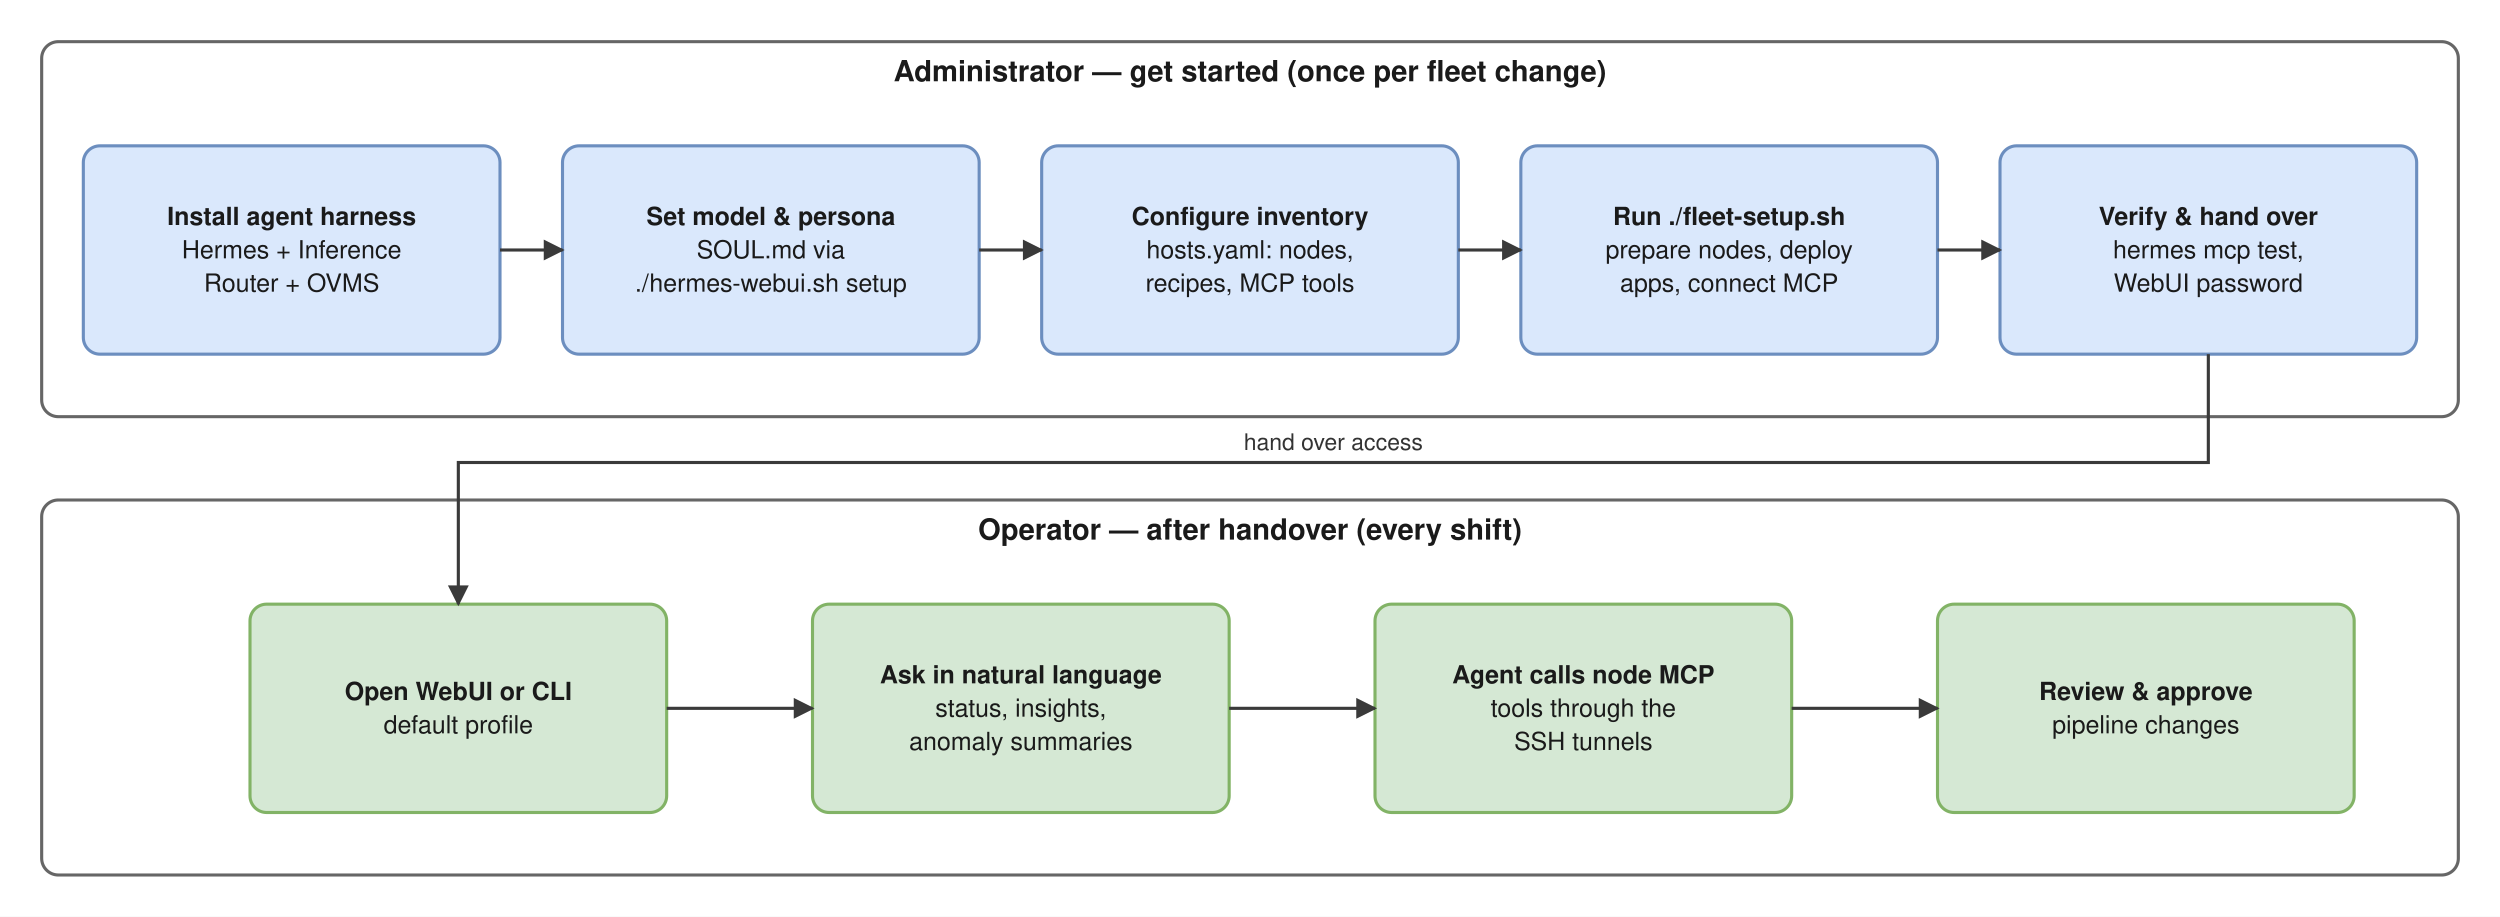
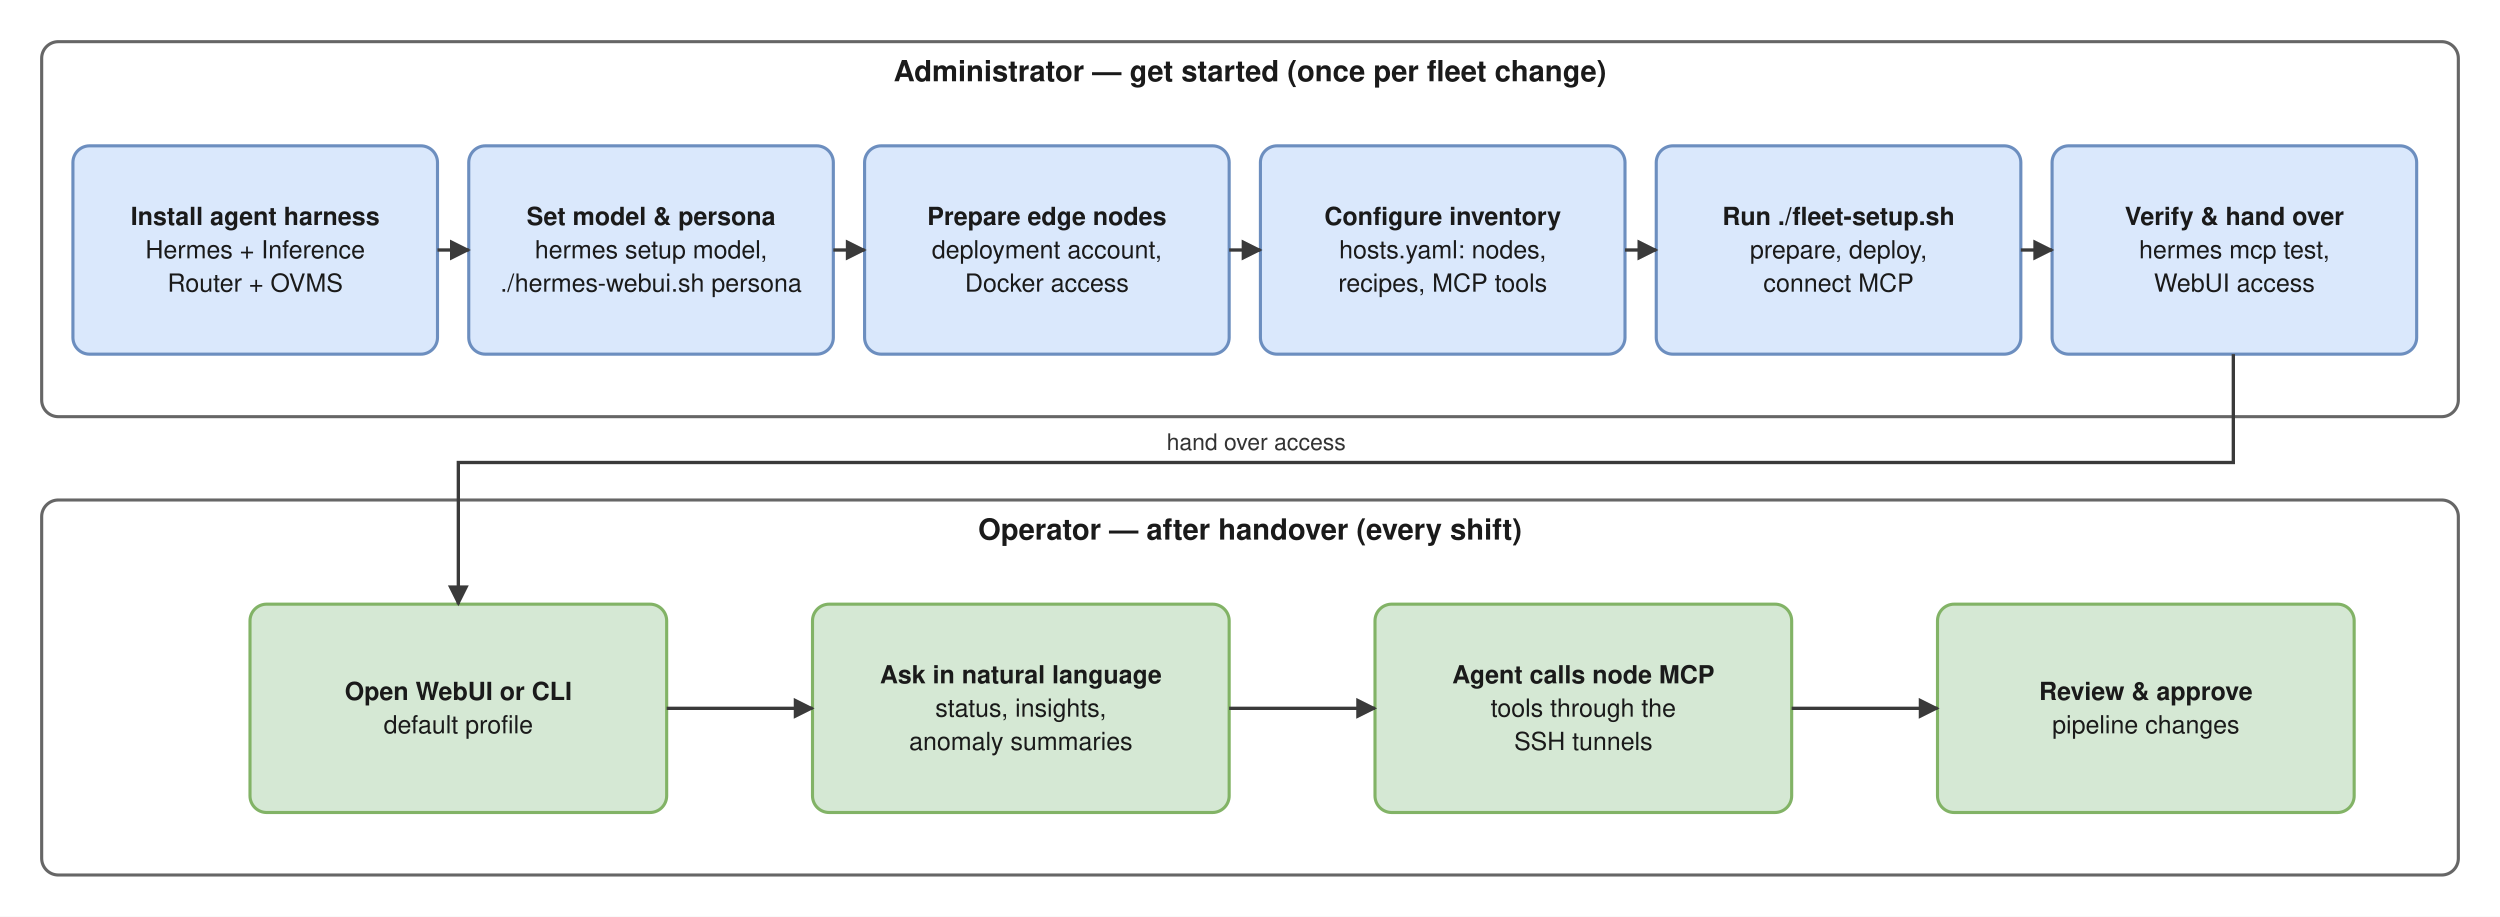
- <svg xmlns="http://www.w3.org/2000/svg" version="1.1" width="1200px" height="440px" viewBox="0 0 1200 440" content="&lt;mxfile host=&quot;app.diagrams.net&quot; agent=&quot;manufacturing-ai-suite&quot; version=&quot;24.7.7&quot;&gt;&lt;diagram id=&quot;fdi-flows&quot; name=&quot;Page-1&quot;&gt;&lt;mxGraphModel dx=&quot;1200&quot; dy=&quot;440&quot; grid=&quot;0&quot; gridSize=&quot;10&quot; guides=&quot;1&quot; tooltips=&quot;1&quot; connect=&quot;1&quot; arrows=&quot;1&quot; fold=&quot;1&quot; page=&quot;1&quot; pageScale=&quot;1&quot; pageWidth=&quot;1200&quot; pageHeight=&quot;440&quot; math=&quot;0&quot; shadow=&quot;0&quot;&gt;&lt;root&gt;&lt;mxCell id=&quot;0&quot;/&gt;&lt;mxCell id=&quot;1&quot; parent=&quot;0&quot;/&gt;&lt;mxCell id=&quot;c2&quot; value=&quot;Administrator — get started (once per fleet change)&quot; style=&quot;rounded=1;whiteSpace=wrap;html=1;fillColor=none;strokeColor=#666666;verticalAlign=top;fontStyle=1;fontSize=14;&quot; vertex=&quot;1&quot; parent=&quot;1&quot;&gt;&lt;mxGeometry x=&quot;20&quot; y=&quot;20&quot; width=&quot;1160&quot; height=&quot;180&quot; as=&quot;geometry&quot;/&gt;&lt;/mxCell&gt;&lt;mxCell id=&quot;c3&quot; value=&quot;Operator — after handover (every shift)&quot; style=&quot;rounded=1;whiteSpace=wrap;html=1;fillColor=none;strokeColor=#666666;verticalAlign=top;fontStyle=1;fontSize=14;&quot; vertex=&quot;1&quot; parent=&quot;1&quot;&gt;&lt;mxGeometry x=&quot;20&quot; y=&quot;240&quot; width=&quot;1160&quot; height=&quot;180&quot; as=&quot;geometry&quot;/&gt;&lt;/mxCell&gt;&lt;mxCell id=&quot;c4&quot; value=&quot;Install agent harness&amp;lt;br&amp;gt;Hermes + Inference&amp;lt;br&amp;gt;Router + OVMS&quot; style=&quot;rounded=1;whiteSpace=wrap;html=1;fillColor=#dae8fc;strokeColor=#6c8ebf;fontStyle=1;fontSize=12;&quot; vertex=&quot;1&quot; parent=&quot;1&quot;&gt;&lt;mxGeometry x=&quot;40&quot; y=&quot;70&quot; width=&quot;200&quot; height=&quot;100&quot; as=&quot;geometry&quot;/&gt;&lt;/mxCell&gt;&lt;mxCell id=&quot;c5&quot; value=&quot;Set model &amp;amp; persona&amp;lt;br&amp;gt;SOUL.md via&amp;lt;br&amp;gt;./hermes-webui.sh setup&quot; style=&quot;rounded=1;whiteSpace=wrap;html=1;fillColor=#dae8fc;strokeColor=#6c8ebf;fontStyle=1;fontSize=12;&quot; vertex=&quot;1&quot; parent=&quot;1&quot;&gt;&lt;mxGeometry x=&quot;270&quot; y=&quot;70&quot; width=&quot;200&quot; height=&quot;100&quot; as=&quot;geometry&quot;/&gt;&lt;/mxCell&gt;&lt;mxCell id=&quot;c6&quot; value=&quot;Configure inventory&amp;lt;br&amp;gt;hosts.yaml: nodes,&amp;lt;br&amp;gt;recipes, MCP tools&quot; style=&quot;rounded=1;whiteSpace=wrap;html=1;fillColor=#dae8fc;strokeColor=#6c8ebf;fontStyle=1;fontSize=12;&quot; vertex=&quot;1&quot; parent=&quot;1&quot;&gt;&lt;mxGeometry x=&quot;500&quot; y=&quot;70&quot; width=&quot;200&quot; height=&quot;100&quot; as=&quot;geometry&quot;/&gt;&lt;/mxCell&gt;&lt;mxCell id=&quot;c7&quot; value=&quot;Run ./fleet-setup.sh&amp;lt;br&amp;gt;prepare nodes, deploy&amp;lt;br&amp;gt;apps, connect MCP&quot; style=&quot;rounded=1;whiteSpace=wrap;html=1;fillColor=#dae8fc;strokeColor=#6c8ebf;fontStyle=1;fontSize=12;&quot; vertex=&quot;1&quot; parent=&quot;1&quot;&gt;&lt;mxGeometry x=&quot;730&quot; y=&quot;70&quot; width=&quot;200&quot; height=&quot;100&quot; as=&quot;geometry&quot;/&gt;&lt;/mxCell&gt;&lt;mxCell id=&quot;c8&quot; value=&quot;Verify &amp;amp; hand over&amp;lt;br&amp;gt;hermes mcp test,&amp;lt;br&amp;gt;WebUI password&quot; style=&quot;rounded=1;whiteSpace=wrap;html=1;fillColor=#dae8fc;strokeColor=#6c8ebf;fontStyle=1;fontSize=12;&quot; vertex=&quot;1&quot; parent=&quot;1&quot;&gt;&lt;mxGeometry x=&quot;960&quot; y=&quot;70&quot; width=&quot;200&quot; height=&quot;100&quot; as=&quot;geometry&quot;/&gt;&lt;/mxCell&gt;&lt;mxCell id=&quot;c9&quot; value=&quot;&quot; style=&quot;html=1;rounded=0;endArrow=block;endFill=1;fontSize=11;&quot; edge=&quot;1&quot; parent=&quot;1&quot;&gt;&lt;mxGeometry relative=&quot;1&quot; as=&quot;geometry&quot;&gt;&lt;mxPoint x=&quot;240&quot; y=&quot;120&quot; as=&quot;sourcePoint&quot;/&gt;&lt;mxPoint x=&quot;270&quot; y=&quot;120&quot; as=&quot;targetPoint&quot;/&gt;&lt;/mxGeometry&gt;&lt;/mxCell&gt;&lt;mxCell id=&quot;c10&quot; value=&quot;&quot; style=&quot;html=1;rounded=0;endArrow=block;endFill=1;fontSize=11;&quot; edge=&quot;1&quot; parent=&quot;1&quot;&gt;&lt;mxGeometry relative=&quot;1&quot; as=&quot;geometry&quot;&gt;&lt;mxPoint x=&quot;470&quot; y=&quot;120&quot; as=&quot;sourcePoint&quot;/&gt;&lt;mxPoint x=&quot;500&quot; y=&quot;120&quot; as=&quot;targetPoint&quot;/&gt;&lt;/mxGeometry&gt;&lt;/mxCell&gt;&lt;mxCell id=&quot;c11&quot; value=&quot;&quot; style=&quot;html=1;rounded=0;endArrow=block;endFill=1;fontSize=11;&quot; edge=&quot;1&quot; parent=&quot;1&quot;&gt;&lt;mxGeometry relative=&quot;1&quot; as=&quot;geometry&quot;&gt;&lt;mxPoint x=&quot;700&quot; y=&quot;120&quot; as=&quot;sourcePoint&quot;/&gt;&lt;mxPoint x=&quot;730&quot; y=&quot;120&quot; as=&quot;targetPoint&quot;/&gt;&lt;/mxGeometry&gt;&lt;/mxCell&gt;&lt;mxCell id=&quot;c12&quot; value=&quot;&quot; style=&quot;html=1;rounded=0;endArrow=block;endFill=1;fontSize=11;&quot; edge=&quot;1&quot; parent=&quot;1&quot;&gt;&lt;mxGeometry relative=&quot;1&quot; as=&quot;geometry&quot;&gt;&lt;mxPoint x=&quot;930&quot; y=&quot;120&quot; as=&quot;sourcePoint&quot;/&gt;&lt;mxPoint x=&quot;960&quot; y=&quot;120&quot; as=&quot;targetPoint&quot;/&gt;&lt;/mxGeometry&gt;&lt;/mxCell&gt;&lt;mxCell id=&quot;c13&quot; value=&quot;Open WebUI or CLI&amp;lt;br&amp;gt;default profile&quot; style=&quot;rounded=1;whiteSpace=wrap;html=1;fillColor=#d5e8d4;strokeColor=#82b366;fontStyle=1;fontSize=12;&quot; vertex=&quot;1&quot; parent=&quot;1&quot;&gt;&lt;mxGeometry x=&quot;120&quot; y=&quot;290&quot; width=&quot;200&quot; height=&quot;100&quot; as=&quot;geometry&quot;/&gt;&lt;/mxCell&gt;&lt;mxCell id=&quot;c14&quot; value=&quot;Ask in natural language&amp;lt;br&amp;gt;status, insights,&amp;lt;br&amp;gt;anomaly summaries&quot; style=&quot;rounded=1;whiteSpace=wrap;html=1;fillColor=#d5e8d4;strokeColor=#82b366;fontStyle=1;fontSize=12;&quot; vertex=&quot;1&quot; parent=&quot;1&quot;&gt;&lt;mxGeometry x=&quot;390&quot; y=&quot;290&quot; width=&quot;200&quot; height=&quot;100&quot; as=&quot;geometry&quot;/&gt;&lt;/mxCell&gt;&lt;mxCell id=&quot;c15&quot; value=&quot;Agent calls node MCP&amp;lt;br&amp;gt;tools through the&amp;lt;br&amp;gt;SSH tunnels&quot; style=&quot;rounded=1;whiteSpace=wrap;html=1;fillColor=#d5e8d4;strokeColor=#82b366;fontStyle=1;fontSize=12;&quot; vertex=&quot;1&quot; parent=&quot;1&quot;&gt;&lt;mxGeometry x=&quot;660&quot; y=&quot;290&quot; width=&quot;200&quot; height=&quot;100&quot; as=&quot;geometry&quot;/&gt;&lt;/mxCell&gt;&lt;mxCell id=&quot;c16&quot; value=&quot;Review &amp;amp; approve&amp;lt;br&amp;gt;pipeline changes&quot; style=&quot;rounded=1;whiteSpace=wrap;html=1;fillColor=#d5e8d4;strokeColor=#82b366;fontStyle=1;fontSize=12;&quot; vertex=&quot;1&quot; parent=&quot;1&quot;&gt;&lt;mxGeometry x=&quot;930&quot; y=&quot;290&quot; width=&quot;200&quot; height=&quot;100&quot; as=&quot;geometry&quot;/&gt;&lt;/mxCell&gt;&lt;mxCell id=&quot;c17&quot; value=&quot;&quot; style=&quot;html=1;rounded=0;endArrow=block;endFill=1;fontSize=11;&quot; edge=&quot;1&quot; parent=&quot;1&quot;&gt;&lt;mxGeometry relative=&quot;1&quot; as=&quot;geometry&quot;&gt;&lt;mxPoint x=&quot;320&quot; y=&quot;340&quot; as=&quot;sourcePoint&quot;/&gt;&lt;mxPoint x=&quot;390&quot; y=&quot;340&quot; as=&quot;targetPoint&quot;/&gt;&lt;/mxGeometry&gt;&lt;/mxCell&gt;&lt;mxCell id=&quot;c18&quot; value=&quot;&quot; style=&quot;html=1;rounded=0;endArrow=block;endFill=1;fontSize=11;&quot; edge=&quot;1&quot; parent=&quot;1&quot;&gt;&lt;mxGeometry relative=&quot;1&quot; as=&quot;geometry&quot;&gt;&lt;mxPoint x=&quot;590&quot; y=&quot;340&quot; as=&quot;sourcePoint&quot;/&gt;&lt;mxPoint x=&quot;660&quot; y=&quot;340&quot; as=&quot;targetPoint&quot;/&gt;&lt;/mxGeometry&gt;&lt;/mxCell&gt;&lt;mxCell id=&quot;c19&quot; value=&quot;&quot; style=&quot;html=1;rounded=0;endArrow=block;endFill=1;fontSize=11;&quot; edge=&quot;1&quot; parent=&quot;1&quot;&gt;&lt;mxGeometry relative=&quot;1&quot; as=&quot;geometry&quot;&gt;&lt;mxPoint x=&quot;860&quot; y=&quot;340&quot; as=&quot;sourcePoint&quot;/&gt;&lt;mxPoint x=&quot;930&quot; y=&quot;340&quot; as=&quot;targetPoint&quot;/&gt;&lt;/mxGeometry&gt;&lt;/mxCell&gt;&lt;mxCell id=&quot;c20&quot; value=&quot;hand over access&quot; style=&quot;html=1;rounded=0;endArrow=block;endFill=1;fontSize=11;&quot; edge=&quot;1&quot; parent=&quot;1&quot;&gt;&lt;mxGeometry relative=&quot;1&quot; as=&quot;geometry&quot;&gt;&lt;mxPoint x=&quot;1060&quot; y=&quot;170&quot; as=&quot;sourcePoint&quot;/&gt;&lt;mxPoint x=&quot;220&quot; y=&quot;290&quot; as=&quot;targetPoint&quot;/&gt;&lt;Array as=&quot;points&quot;&gt;&lt;mxPoint x=&quot;1060&quot; y=&quot;222&quot;/&gt;&lt;mxPoint x=&quot;220&quot; y=&quot;222&quot;/&gt;&lt;/Array&gt;&lt;/mxGeometry&gt;&lt;/mxCell&gt;&lt;/root&gt;&lt;/mxGraphModel&gt;&lt;/diagram&gt;&lt;/mxfile&gt;">
+ <svg xmlns="http://www.w3.org/2000/svg" version="1.1" width="1200px" height="440px" viewBox="0 0 1200 440" content="&lt;mxfile host=&quot;app.diagrams.net&quot; agent=&quot;manufacturing-ai-suite&quot; version=&quot;24.7.7&quot;&gt;&lt;diagram id=&quot;fdi-flows&quot; name=&quot;Page-1&quot;&gt;&lt;mxGraphModel dx=&quot;1200&quot; dy=&quot;440&quot; grid=&quot;0&quot; gridSize=&quot;10&quot; guides=&quot;1&quot; tooltips=&quot;1&quot; connect=&quot;1&quot; arrows=&quot;1&quot; fold=&quot;1&quot; page=&quot;1&quot; pageScale=&quot;1&quot; pageWidth=&quot;1200&quot; pageHeight=&quot;440&quot; math=&quot;0&quot; shadow=&quot;0&quot;&gt;&lt;root&gt;&lt;mxCell id=&quot;0&quot;/&gt;&lt;mxCell id=&quot;1&quot; parent=&quot;0&quot;/&gt;&lt;mxCell id=&quot;c2&quot; value=&quot;Administrator — get started (once per fleet change)&quot; style=&quot;rounded=1;whiteSpace=wrap;html=1;fillColor=none;strokeColor=#666666;verticalAlign=top;fontStyle=1;fontSize=14;&quot; vertex=&quot;1&quot; parent=&quot;1&quot;&gt;&lt;mxGeometry x=&quot;20&quot; y=&quot;20&quot; width=&quot;1160&quot; height=&quot;180&quot; as=&quot;geometry&quot;/&gt;&lt;/mxCell&gt;&lt;mxCell id=&quot;c3&quot; value=&quot;Operator — after handover (every shift)&quot; style=&quot;rounded=1;whiteSpace=wrap;html=1;fillColor=none;strokeColor=#666666;verticalAlign=top;fontStyle=1;fontSize=14;&quot; vertex=&quot;1&quot; parent=&quot;1&quot;&gt;&lt;mxGeometry x=&quot;20&quot; y=&quot;240&quot; width=&quot;1160&quot; height=&quot;180&quot; as=&quot;geometry&quot;/&gt;&lt;/mxCell&gt;&lt;mxCell id=&quot;c4&quot; value=&quot;Install agent harness&amp;lt;br&amp;gt;Hermes + Inference&amp;lt;br&amp;gt;Router + OVMS&quot; style=&quot;rounded=1;whiteSpace=wrap;html=1;fillColor=#dae8fc;strokeColor=#6c8ebf;fontStyle=1;fontSize=12;&quot; vertex=&quot;1&quot; parent=&quot;1&quot;&gt;&lt;mxGeometry x=&quot;35&quot; y=&quot;70&quot; width=&quot;175&quot; height=&quot;100&quot; as=&quot;geometry&quot;/&gt;&lt;/mxCell&gt;&lt;mxCell id=&quot;c5&quot; value=&quot;Set model &amp;amp; persona&amp;lt;br&amp;gt;hermes setup model,&amp;lt;br&amp;gt;./hermes-webui.sh persona&quot; style=&quot;rounded=1;whiteSpace=wrap;html=1;fillColor=#dae8fc;strokeColor=#6c8ebf;fontStyle=1;fontSize=12;&quot; vertex=&quot;1&quot; parent=&quot;1&quot;&gt;&lt;mxGeometry x=&quot;225&quot; y=&quot;70&quot; width=&quot;175&quot; height=&quot;100&quot; as=&quot;geometry&quot;/&gt;&lt;/mxCell&gt;&lt;mxCell id=&quot;c6&quot; value=&quot;Prepare edge nodes&amp;lt;br&amp;gt;deployment account,&amp;lt;br&amp;gt;Docker access&quot; style=&quot;rounded=1;whiteSpace=wrap;html=1;fillColor=#dae8fc;strokeColor=#6c8ebf;fontStyle=1;fontSize=12;&quot; vertex=&quot;1&quot; parent=&quot;1&quot;&gt;&lt;mxGeometry x=&quot;415&quot; y=&quot;70&quot; width=&quot;175&quot; height=&quot;100&quot; as=&quot;geometry&quot;/&gt;&lt;/mxCell&gt;&lt;mxCell id=&quot;c7&quot; value=&quot;Configure inventory&amp;lt;br&amp;gt;hosts.yaml: nodes,&amp;lt;br&amp;gt;recipes, MCP tools&quot; style=&quot;rounded=1;whiteSpace=wrap;html=1;fillColor=#dae8fc;strokeColor=#6c8ebf;fontStyle=1;fontSize=12;&quot; vertex=&quot;1&quot; parent=&quot;1&quot;&gt;&lt;mxGeometry x=&quot;605&quot; y=&quot;70&quot; width=&quot;175&quot; height=&quot;100&quot; as=&quot;geometry&quot;/&gt;&lt;/mxCell&gt;&lt;mxCell id=&quot;c8&quot; value=&quot;Run ./fleet-setup.sh&amp;lt;br&amp;gt;prepare, deploy,&amp;lt;br&amp;gt;connect MCP&quot; style=&quot;rounded=1;whiteSpace=wrap;html=1;fillColor=#dae8fc;strokeColor=#6c8ebf;fontStyle=1;fontSize=12;&quot; vertex=&quot;1&quot; parent=&quot;1&quot;&gt;&lt;mxGeometry x=&quot;795&quot; y=&quot;70&quot; width=&quot;175&quot; height=&quot;100&quot; as=&quot;geometry&quot;/&gt;&lt;/mxCell&gt;&lt;mxCell id=&quot;c9&quot; value=&quot;Verify &amp;amp; hand over&amp;lt;br&amp;gt;hermes mcp test,&amp;lt;br&amp;gt;WebUI access&quot; style=&quot;rounded=1;whiteSpace=wrap;html=1;fillColor=#dae8fc;strokeColor=#6c8ebf;fontStyle=1;fontSize=12;&quot; vertex=&quot;1&quot; parent=&quot;1&quot;&gt;&lt;mxGeometry x=&quot;985&quot; y=&quot;70&quot; width=&quot;175&quot; height=&quot;100&quot; as=&quot;geometry&quot;/&gt;&lt;/mxCell&gt;&lt;mxCell id=&quot;c10&quot; value=&quot;&quot; style=&quot;html=1;rounded=0;strokeColor=#3a3a3a;strokeWidth=1.6;endArrow=block;endFill=1;&quot; edge=&quot;1&quot; parent=&quot;1&quot;&gt;&lt;mxGeometry relative=&quot;1&quot; as=&quot;geometry&quot;&gt;&lt;mxPoint x=&quot;210&quot; y=&quot;120&quot; as=&quot;sourcePoint&quot;/&gt;&lt;mxPoint x=&quot;225&quot; y=&quot;120&quot; as=&quot;targetPoint&quot;/&gt;&lt;/mxGeometry&gt;&lt;/mxCell&gt;&lt;mxCell id=&quot;c11&quot; value=&quot;&quot; style=&quot;html=1;rounded=0;strokeColor=#3a3a3a;strokeWidth=1.6;endArrow=block;endFill=1;&quot; edge=&quot;1&quot; parent=&quot;1&quot;&gt;&lt;mxGeometry relative=&quot;1&quot; as=&quot;geometry&quot;&gt;&lt;mxPoint x=&quot;400&quot; y=&quot;120&quot; as=&quot;sourcePoint&quot;/&gt;&lt;mxPoint x=&quot;415&quot; y=&quot;120&quot; as=&quot;targetPoint&quot;/&gt;&lt;/mxGeometry&gt;&lt;/mxCell&gt;&lt;mxCell id=&quot;c12&quot; value=&quot;&quot; style=&quot;html=1;rounded=0;strokeColor=#3a3a3a;strokeWidth=1.6;endArrow=block;endFill=1;&quot; edge=&quot;1&quot; parent=&quot;1&quot;&gt;&lt;mxGeometry relative=&quot;1&quot; as=&quot;geometry&quot;&gt;&lt;mxPoint x=&quot;590&quot; y=&quot;120&quot; as=&quot;sourcePoint&quot;/&gt;&lt;mxPoint x=&quot;605&quot; y=&quot;120&quot; as=&quot;targetPoint&quot;/&gt;&lt;/mxGeometry&gt;&lt;/mxCell&gt;&lt;mxCell id=&quot;c13&quot; value=&quot;&quot; style=&quot;html=1;rounded=0;strokeColor=#3a3a3a;strokeWidth=1.6;endArrow=block;endFill=1;&quot; edge=&quot;1&quot; parent=&quot;1&quot;&gt;&lt;mxGeometry relative=&quot;1&quot; as=&quot;geometry&quot;&gt;&lt;mxPoint x=&quot;780&quot; y=&quot;120&quot; as=&quot;sourcePoint&quot;/&gt;&lt;mxPoint x=&quot;795&quot; y=&quot;120&quot; as=&quot;targetPoint&quot;/&gt;&lt;/mxGeometry&gt;&lt;/mxCell&gt;&lt;mxCell id=&quot;c14&quot; value=&quot;&quot; style=&quot;html=1;rounded=0;strokeColor=#3a3a3a;strokeWidth=1.6;endArrow=block;endFill=1;&quot; edge=&quot;1&quot; parent=&quot;1&quot;&gt;&lt;mxGeometry relative=&quot;1&quot; as=&quot;geometry&quot;&gt;&lt;mxPoint x=&quot;970&quot; y=&quot;120&quot; as=&quot;sourcePoint&quot;/&gt;&lt;mxPoint x=&quot;985&quot; y=&quot;120&quot; as=&quot;targetPoint&quot;/&gt;&lt;/mxGeometry&gt;&lt;/mxCell&gt;&lt;mxCell id=&quot;c15&quot; value=&quot;Open WebUI or CLI&amp;lt;br&amp;gt;default profile&quot; style=&quot;rounded=1;whiteSpace=wrap;html=1;fillColor=#d5e8d4;strokeColor=#82b366;fontStyle=1;fontSize=12;&quot; vertex=&quot;1&quot; parent=&quot;1&quot;&gt;&lt;mxGeometry x=&quot;120&quot; y=&quot;290&quot; width=&quot;200&quot; height=&quot;100&quot; as=&quot;geometry&quot;/&gt;&lt;/mxCell&gt;&lt;mxCell id=&quot;c16&quot; value=&quot;Ask in natural language&amp;lt;br&amp;gt;status, insights,&amp;lt;br&amp;gt;anomaly summaries&quot; style=&quot;rounded=1;whiteSpace=wrap;html=1;fillColor=#d5e8d4;strokeColor=#82b366;fontStyle=1;fontSize=12;&quot; vertex=&quot;1&quot; parent=&quot;1&quot;&gt;&lt;mxGeometry x=&quot;390&quot; y=&quot;290&quot; width=&quot;200&quot; height=&quot;100&quot; as=&quot;geometry&quot;/&gt;&lt;/mxCell&gt;&lt;mxCell id=&quot;c17&quot; value=&quot;Agent calls node MCP&amp;lt;br&amp;gt;tools through the&amp;lt;br&amp;gt;SSH tunnels&quot; style=&quot;rounded=1;whiteSpace=wrap;html=1;fillColor=#d5e8d4;strokeColor=#82b366;fontStyle=1;fontSize=12;&quot; vertex=&quot;1&quot; parent=&quot;1&quot;&gt;&lt;mxGeometry x=&quot;660&quot; y=&quot;290&quot; width=&quot;200&quot; height=&quot;100&quot; as=&quot;geometry&quot;/&gt;&lt;/mxCell&gt;&lt;mxCell id=&quot;c18&quot; value=&quot;Review &amp;amp; approve&amp;lt;br&amp;gt;pipeline changes&quot; style=&quot;rounded=1;whiteSpace=wrap;html=1;fillColor=#d5e8d4;strokeColor=#82b366;fontStyle=1;fontSize=12;&quot; vertex=&quot;1&quot; parent=&quot;1&quot;&gt;&lt;mxGeometry x=&quot;930&quot; y=&quot;290&quot; width=&quot;200&quot; height=&quot;100&quot; as=&quot;geometry&quot;/&gt;&lt;/mxCell&gt;&lt;mxCell id=&quot;c19&quot; value=&quot;&quot; style=&quot;html=1;rounded=0;strokeColor=#3a3a3a;strokeWidth=1.6;endArrow=block;endFill=1;&quot; edge=&quot;1&quot; parent=&quot;1&quot;&gt;&lt;mxGeometry relative=&quot;1&quot; as=&quot;geometry&quot;&gt;&lt;mxPoint x=&quot;320&quot; y=&quot;340&quot; as=&quot;sourcePoint&quot;/&gt;&lt;mxPoint x=&quot;390&quot; y=&quot;340&quot; as=&quot;targetPoint&quot;/&gt;&lt;/mxGeometry&gt;&lt;/mxCell&gt;&lt;mxCell id=&quot;c20&quot; value=&quot;&quot; style=&quot;html=1;rounded=0;strokeColor=#3a3a3a;strokeWidth=1.6;endArrow=block;endFill=1;&quot; edge=&quot;1&quot; parent=&quot;1&quot;&gt;&lt;mxGeometry relative=&quot;1&quot; as=&quot;geometry&quot;&gt;&lt;mxPoint x=&quot;590&quot; y=&quot;340&quot; as=&quot;sourcePoint&quot;/&gt;&lt;mxPoint x=&quot;660&quot; y=&quot;340&quot; as=&quot;targetPoint&quot;/&gt;&lt;/mxGeometry&gt;&lt;/mxCell&gt;&lt;mxCell id=&quot;c21&quot; value=&quot;&quot; style=&quot;html=1;rounded=0;strokeColor=#3a3a3a;strokeWidth=1.6;endArrow=block;endFill=1;&quot; edge=&quot;1&quot; parent=&quot;1&quot;&gt;&lt;mxGeometry relative=&quot;1&quot; as=&quot;geometry&quot;&gt;&lt;mxPoint x=&quot;860&quot; y=&quot;340&quot; as=&quot;sourcePoint&quot;/&gt;&lt;mxPoint x=&quot;930&quot; y=&quot;340&quot; as=&quot;targetPoint&quot;/&gt;&lt;/mxGeometry&gt;&lt;/mxCell&gt;&lt;mxCell id=&quot;c22&quot; value=&quot;&quot; style=&quot;html=1;rounded=0;strokeColor=#3a3a3a;strokeWidth=1.6;endArrow=block;endFill=1;&quot; edge=&quot;1&quot; parent=&quot;1&quot;&gt;&lt;mxGeometry relative=&quot;1&quot; as=&quot;geometry&quot;&gt;&lt;mxPoint x=&quot;1072&quot; y=&quot;170&quot; as=&quot;sourcePoint&quot;/&gt;&lt;mxPoint x=&quot;220&quot; y=&quot;290&quot; as=&quot;targetPoint&quot;/&gt;&lt;Array as=&quot;points&quot;&gt;&lt;mxPoint x=&quot;1072&quot; y=&quot;222&quot;/&gt;&lt;mxPoint x=&quot;220&quot; y=&quot;222&quot;/&gt;&lt;/Array&gt;&lt;/mxGeometry&gt;&lt;/mxCell&gt;&lt;mxCell id=&quot;c23&quot; value=&quot;hand over access&quot; style=&quot;text;html=1;align=left;verticalAlign=top;whiteSpace=wrap;fontSize=11;fontColor=#333333;strokeColor=none;fillColor=none;&quot; vertex=&quot;1&quot; parent=&quot;1&quot;&gt;&lt;mxGeometry x=&quot;556&quot; y=&quot;204&quot; width=&quot;170&quot; height=&quot;16&quot; as=&quot;geometry&quot;/&gt;&lt;/mxCell&gt;&lt;/root&gt;&lt;/mxGraphModel&gt;&lt;/diagram&gt;&lt;/mxfile&gt;">
  <defs>
-     <marker id="arr" markerWidth="10" markerHeight="10" refX="9" refY="5" orient="auto" markerUnits="userSpaceOnUse">
+     <marker id="mk" markerWidth="10" markerHeight="10" refX="9" refY="5" orient="auto" markerUnits="userSpaceOnUse">
      <path d="M0,0 L10,5 L0,10 z" fill="#3a3a3a" />
+     </marker>
+     <marker id="mb" markerWidth="10" markerHeight="10" refX="9" refY="5" orient="auto" markerUnits="userSpaceOnUse">
+       <path d="M0,0 L10,5 L0,10 z" fill="#2b6cb0" />
+     </marker>
+     <marker id="mo" markerWidth="10" markerHeight="10" refX="9" refY="5" orient="auto" markerUnits="userSpaceOnUse">
+       <path d="M0,0 L10,5 L0,10 z" fill="#c05621" />
+     </marker>
+     <marker id="mg" markerWidth="10" markerHeight="10" refX="9" refY="5" orient="auto" markerUnits="userSpaceOnUse">
+       <path d="M0,0 L10,5 L0,10 z" fill="#7a7a7a" />
    </marker>
  </defs>
  <rect x="0" y="0" width="1200" height="440" fill="#ffffff" />
  <rect x="20" y="20" width="1160" height="180" rx="8" ry="8" fill="none" stroke="#666666" stroke-width="1.5" />
  <text x="600.0" y="39" font-family="Helvetica" font-size="14" fill="#1a1a1a" text-anchor="middle" font-weight="bold">Administrator — get started (once per fleet change)</text>
  <rect x="20" y="240" width="1160" height="180" rx="8" ry="8" fill="none" stroke="#666666" stroke-width="1.5" />
  <text x="600.0" y="259" font-family="Helvetica" font-size="14" fill="#1a1a1a" text-anchor="middle" font-weight="bold">Operator — after handover (every shift)</text>
-   <rect x="40" y="70" width="200" height="100" rx="8" ry="8" fill="#dae8fc" stroke="#6c8ebf" stroke-width="1.5" />
-   <text x="140.0" y="108.0" font-family="Helvetica" font-size="12" fill="#1a1a1a" text-anchor="middle" font-weight="bold">Install agent harness</text>
-   <text x="140.0" y="124.0" font-family="Helvetica" font-size="12" fill="#1a1a1a" text-anchor="middle">Hermes + Inference</text>
-   <text x="140.0" y="140.0" font-family="Helvetica" font-size="12" fill="#1a1a1a" text-anchor="middle">Router + OVMS</text>
-   <rect x="270" y="70" width="200" height="100" rx="8" ry="8" fill="#dae8fc" stroke="#6c8ebf" stroke-width="1.5" />
-   <text x="370.0" y="108.0" font-family="Helvetica" font-size="12" fill="#1a1a1a" text-anchor="middle" font-weight="bold">Set model &amp; persona</text>
-   <text x="370.0" y="124.0" font-family="Helvetica" font-size="12" fill="#1a1a1a" text-anchor="middle">SOUL.md via</text>
-   <text x="370.0" y="140.0" font-family="Helvetica" font-size="12" fill="#1a1a1a" text-anchor="middle">./hermes-webui.sh setup</text>
-   <rect x="500" y="70" width="200" height="100" rx="8" ry="8" fill="#dae8fc" stroke="#6c8ebf" stroke-width="1.5" />
-   <text x="600.0" y="108.0" font-family="Helvetica" font-size="12" fill="#1a1a1a" text-anchor="middle" font-weight="bold">Configure inventory</text>
-   <text x="600.0" y="124.0" font-family="Helvetica" font-size="12" fill="#1a1a1a" text-anchor="middle">hosts.yaml: nodes,</text>
-   <text x="600.0" y="140.0" font-family="Helvetica" font-size="12" fill="#1a1a1a" text-anchor="middle">recipes, MCP tools</text>
-   <rect x="730" y="70" width="200" height="100" rx="8" ry="8" fill="#dae8fc" stroke="#6c8ebf" stroke-width="1.5" />
-   <text x="830.0" y="108.0" font-family="Helvetica" font-size="12" fill="#1a1a1a" text-anchor="middle" font-weight="bold">Run ./fleet-setup.sh</text>
-   <text x="830.0" y="124.0" font-family="Helvetica" font-size="12" fill="#1a1a1a" text-anchor="middle">prepare nodes, deploy</text>
-   <text x="830.0" y="140.0" font-family="Helvetica" font-size="12" fill="#1a1a1a" text-anchor="middle">apps, connect MCP</text>
-   <rect x="960" y="70" width="200" height="100" rx="8" ry="8" fill="#dae8fc" stroke="#6c8ebf" stroke-width="1.5" />
-   <text x="1060.0" y="108.0" font-family="Helvetica" font-size="12" fill="#1a1a1a" text-anchor="middle" font-weight="bold">Verify &amp; hand over</text>
-   <text x="1060.0" y="124.0" font-family="Helvetica" font-size="12" fill="#1a1a1a" text-anchor="middle">hermes mcp test,</text>
-   <text x="1060.0" y="140.0" font-family="Helvetica" font-size="12" fill="#1a1a1a" text-anchor="middle">WebUI password</text>
-   <path d="M 240 120 L 270 120" fill="none" stroke="#3a3a3a" stroke-width="1.5" marker-end="url(#arr)" />
-   <path d="M 470 120 L 500 120" fill="none" stroke="#3a3a3a" stroke-width="1.5" marker-end="url(#arr)" />
-   <path d="M 700 120 L 730 120" fill="none" stroke="#3a3a3a" stroke-width="1.5" marker-end="url(#arr)" />
-   <path d="M 930 120 L 960 120" fill="none" stroke="#3a3a3a" stroke-width="1.5" marker-end="url(#arr)" />
+   <rect x="35" y="70" width="175" height="100" rx="8" ry="8" fill="#dae8fc" stroke="#6c8ebf" stroke-width="1.5" />
+   <text x="122.5" y="108.0" font-family="Helvetica" font-size="12" fill="#1a1a1a" text-anchor="middle" font-weight="bold">Install agent harness</text>
+   <text x="122.5" y="124.0" font-family="Helvetica" font-size="12" fill="#1a1a1a" text-anchor="middle">Hermes + Inference</text>
+   <text x="122.5" y="140.0" font-family="Helvetica" font-size="12" fill="#1a1a1a" text-anchor="middle">Router + OVMS</text>
+   <rect x="225" y="70" width="175" height="100" rx="8" ry="8" fill="#dae8fc" stroke="#6c8ebf" stroke-width="1.5" />
+   <text x="312.5" y="108.0" font-family="Helvetica" font-size="12" fill="#1a1a1a" text-anchor="middle" font-weight="bold">Set model &amp; persona</text>
+   <text x="312.5" y="124.0" font-family="Helvetica" font-size="12" fill="#1a1a1a" text-anchor="middle">hermes setup model,</text>
+   <text x="312.5" y="140.0" font-family="Helvetica" font-size="12" fill="#1a1a1a" text-anchor="middle">./hermes-webui.sh persona</text>
+   <rect x="415" y="70" width="175" height="100" rx="8" ry="8" fill="#dae8fc" stroke="#6c8ebf" stroke-width="1.5" />
+   <text x="502.5" y="108.0" font-family="Helvetica" font-size="12" fill="#1a1a1a" text-anchor="middle" font-weight="bold">Prepare edge nodes</text>
+   <text x="502.5" y="124.0" font-family="Helvetica" font-size="12" fill="#1a1a1a" text-anchor="middle">deployment account,</text>
+   <text x="502.5" y="140.0" font-family="Helvetica" font-size="12" fill="#1a1a1a" text-anchor="middle">Docker access</text>
+   <rect x="605" y="70" width="175" height="100" rx="8" ry="8" fill="#dae8fc" stroke="#6c8ebf" stroke-width="1.5" />
+   <text x="692.5" y="108.0" font-family="Helvetica" font-size="12" fill="#1a1a1a" text-anchor="middle" font-weight="bold">Configure inventory</text>
+   <text x="692.5" y="124.0" font-family="Helvetica" font-size="12" fill="#1a1a1a" text-anchor="middle">hosts.yaml: nodes,</text>
+   <text x="692.5" y="140.0" font-family="Helvetica" font-size="12" fill="#1a1a1a" text-anchor="middle">recipes, MCP tools</text>
+   <rect x="795" y="70" width="175" height="100" rx="8" ry="8" fill="#dae8fc" stroke="#6c8ebf" stroke-width="1.5" />
+   <text x="882.5" y="108.0" font-family="Helvetica" font-size="12" fill="#1a1a1a" text-anchor="middle" font-weight="bold">Run ./fleet-setup.sh</text>
+   <text x="882.5" y="124.0" font-family="Helvetica" font-size="12" fill="#1a1a1a" text-anchor="middle">prepare, deploy,</text>
+   <text x="882.5" y="140.0" font-family="Helvetica" font-size="12" fill="#1a1a1a" text-anchor="middle">connect MCP</text>
+   <rect x="985" y="70" width="175" height="100" rx="8" ry="8" fill="#dae8fc" stroke="#6c8ebf" stroke-width="1.5" />
+   <text x="1072.5" y="108.0" font-family="Helvetica" font-size="12" fill="#1a1a1a" text-anchor="middle" font-weight="bold">Verify &amp; hand over</text>
+   <text x="1072.5" y="124.0" font-family="Helvetica" font-size="12" fill="#1a1a1a" text-anchor="middle">hermes mcp test,</text>
+   <text x="1072.5" y="140.0" font-family="Helvetica" font-size="12" fill="#1a1a1a" text-anchor="middle">WebUI access</text>
+   <path d="M 210 120 L 225 120" fill="none" stroke="#3a3a3a" stroke-width="1.6" marker-end="url(#mk)" />
+   <path d="M 400 120 L 415 120" fill="none" stroke="#3a3a3a" stroke-width="1.6" marker-end="url(#mk)" />
+   <path d="M 590 120 L 605 120" fill="none" stroke="#3a3a3a" stroke-width="1.6" marker-end="url(#mk)" />
+   <path d="M 780 120 L 795 120" fill="none" stroke="#3a3a3a" stroke-width="1.6" marker-end="url(#mk)" />
+   <path d="M 970 120 L 985 120" fill="none" stroke="#3a3a3a" stroke-width="1.6" marker-end="url(#mk)" />
  <rect x="120" y="290" width="200" height="100" rx="8" ry="8" fill="#d5e8d4" stroke="#82b366" stroke-width="1.5" />
  <text x="220.0" y="336.0" font-family="Helvetica" font-size="12" fill="#1a1a1a" text-anchor="middle" font-weight="bold">Open WebUI or CLI</text>
  <text x="220.0" y="352.0" font-family="Helvetica" font-size="12" fill="#1a1a1a" text-anchor="middle">default profile</text>
  <rect x="390" y="290" width="200" height="100" rx="8" ry="8" fill="#d5e8d4" stroke="#82b366" stroke-width="1.5" />
  <text x="490.0" y="328.0" font-family="Helvetica" font-size="12" fill="#1a1a1a" text-anchor="middle" font-weight="bold">Ask in natural language</text>
  <text x="490.0" y="344.0" font-family="Helvetica" font-size="12" fill="#1a1a1a" text-anchor="middle">status, insights,</text>
  <text x="490.0" y="360.0" font-family="Helvetica" font-size="12" fill="#1a1a1a" text-anchor="middle">anomaly summaries</text>
  <rect x="660" y="290" width="200" height="100" rx="8" ry="8" fill="#d5e8d4" stroke="#82b366" stroke-width="1.5" />
  <text x="760.0" y="328.0" font-family="Helvetica" font-size="12" fill="#1a1a1a" text-anchor="middle" font-weight="bold">Agent calls node MCP</text>
  <text x="760.0" y="344.0" font-family="Helvetica" font-size="12" fill="#1a1a1a" text-anchor="middle">tools through the</text>
  <text x="760.0" y="360.0" font-family="Helvetica" font-size="12" fill="#1a1a1a" text-anchor="middle">SSH tunnels</text>
  <rect x="930" y="290" width="200" height="100" rx="8" ry="8" fill="#d5e8d4" stroke="#82b366" stroke-width="1.5" />
  <text x="1030.0" y="336.0" font-family="Helvetica" font-size="12" fill="#1a1a1a" text-anchor="middle" font-weight="bold">Review &amp; approve</text>
  <text x="1030.0" y="352.0" font-family="Helvetica" font-size="12" fill="#1a1a1a" text-anchor="middle">pipeline changes</text>
-   <path d="M 320 340 L 390 340" fill="none" stroke="#3a3a3a" stroke-width="1.5" marker-end="url(#arr)" />
-   <path d="M 590 340 L 660 340" fill="none" stroke="#3a3a3a" stroke-width="1.5" marker-end="url(#arr)" />
-   <path d="M 860 340 L 930 340" fill="none" stroke="#3a3a3a" stroke-width="1.5" marker-end="url(#arr)" />
-   <path d="M 1060 170 L 1060 222 L 220 222 L 220 290" fill="none" stroke="#3a3a3a" stroke-width="1.5" marker-end="url(#arr)" />
-   <rect x="581.4" y="203" width="117.1" height="17" fill="#ffffff" fill-opacity="0.9" />
-   <text x="640" y="216" font-family="Helvetica" font-size="11" fill="#333333" text-anchor="middle">hand over access</text>
+   <path d="M 320 340 L 390 340" fill="none" stroke="#3a3a3a" stroke-width="1.6" marker-end="url(#mk)" />
+   <path d="M 590 340 L 660 340" fill="none" stroke="#3a3a3a" stroke-width="1.6" marker-end="url(#mk)" />
+   <path d="M 860 340 L 930 340" fill="none" stroke="#3a3a3a" stroke-width="1.6" marker-end="url(#mk)" />
+   <path d="M 1072 170 L 1072 222 L 220 222 L 220 290" fill="none" stroke="#3a3a3a" stroke-width="1.6" marker-end="url(#mk)" />
+   <text x="560" y="216" font-family="Helvetica" font-size="11" fill="#333333" text-anchor="start">hand over access</text>
</svg>
